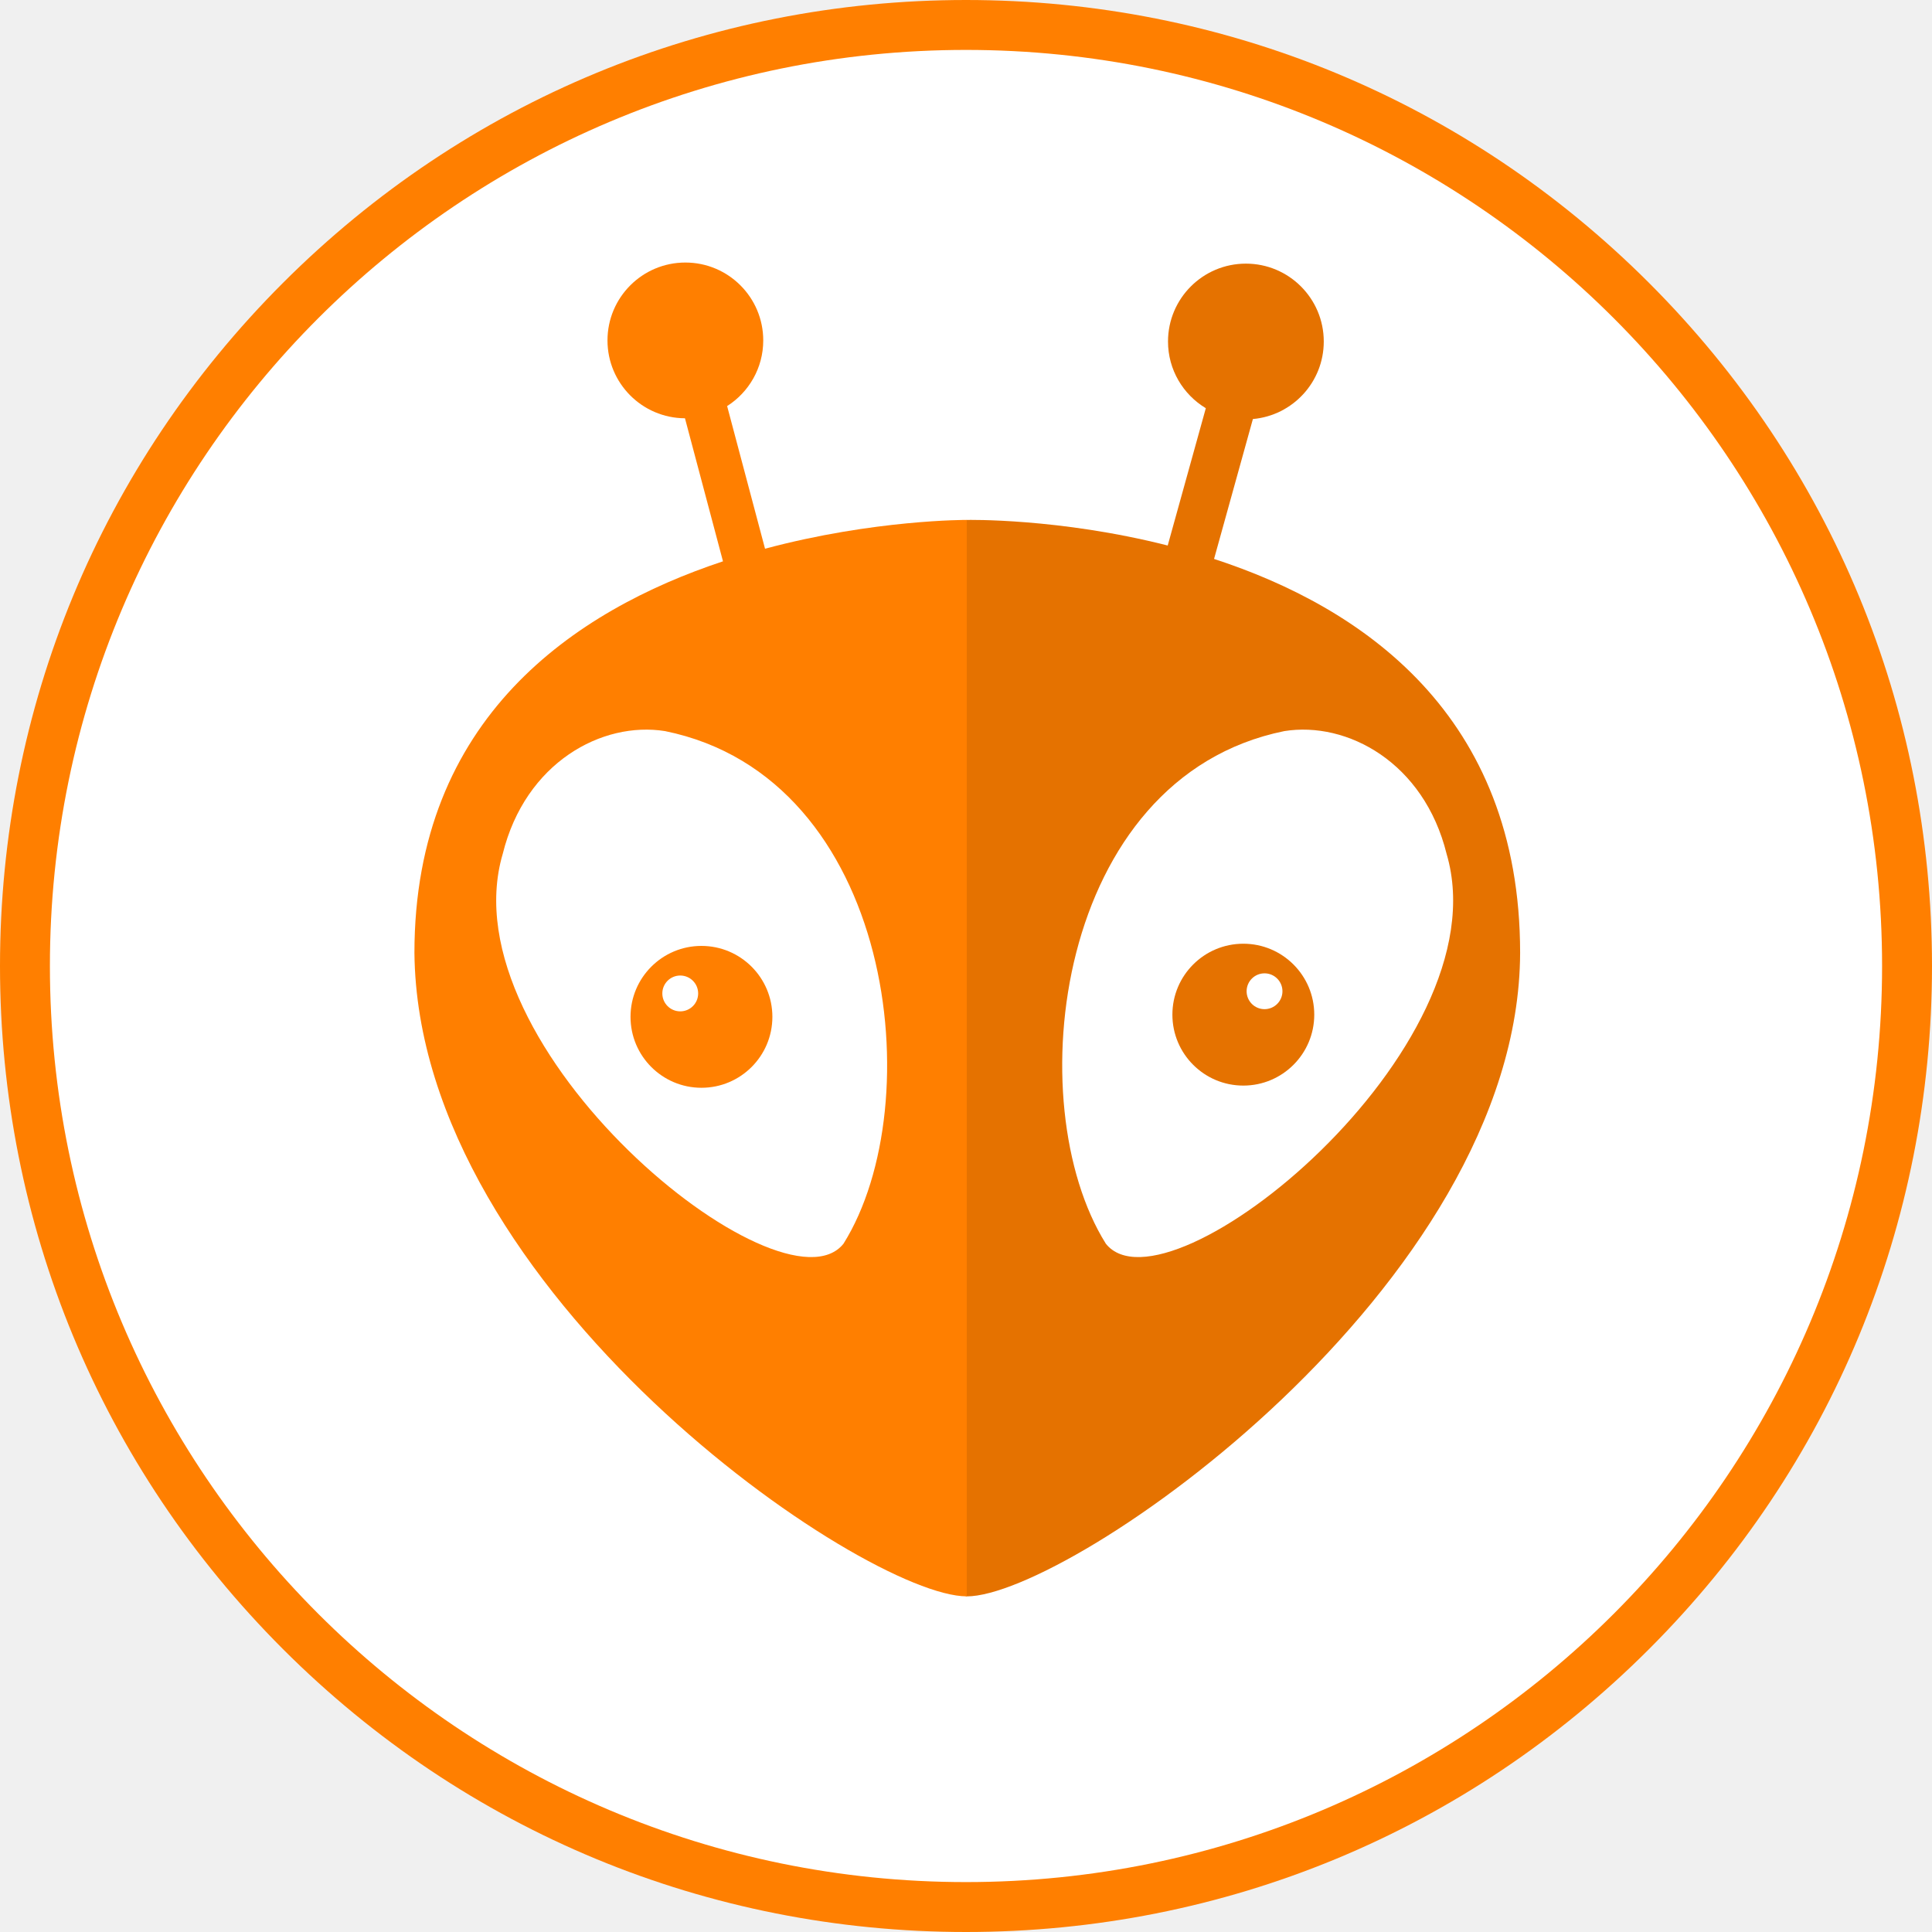
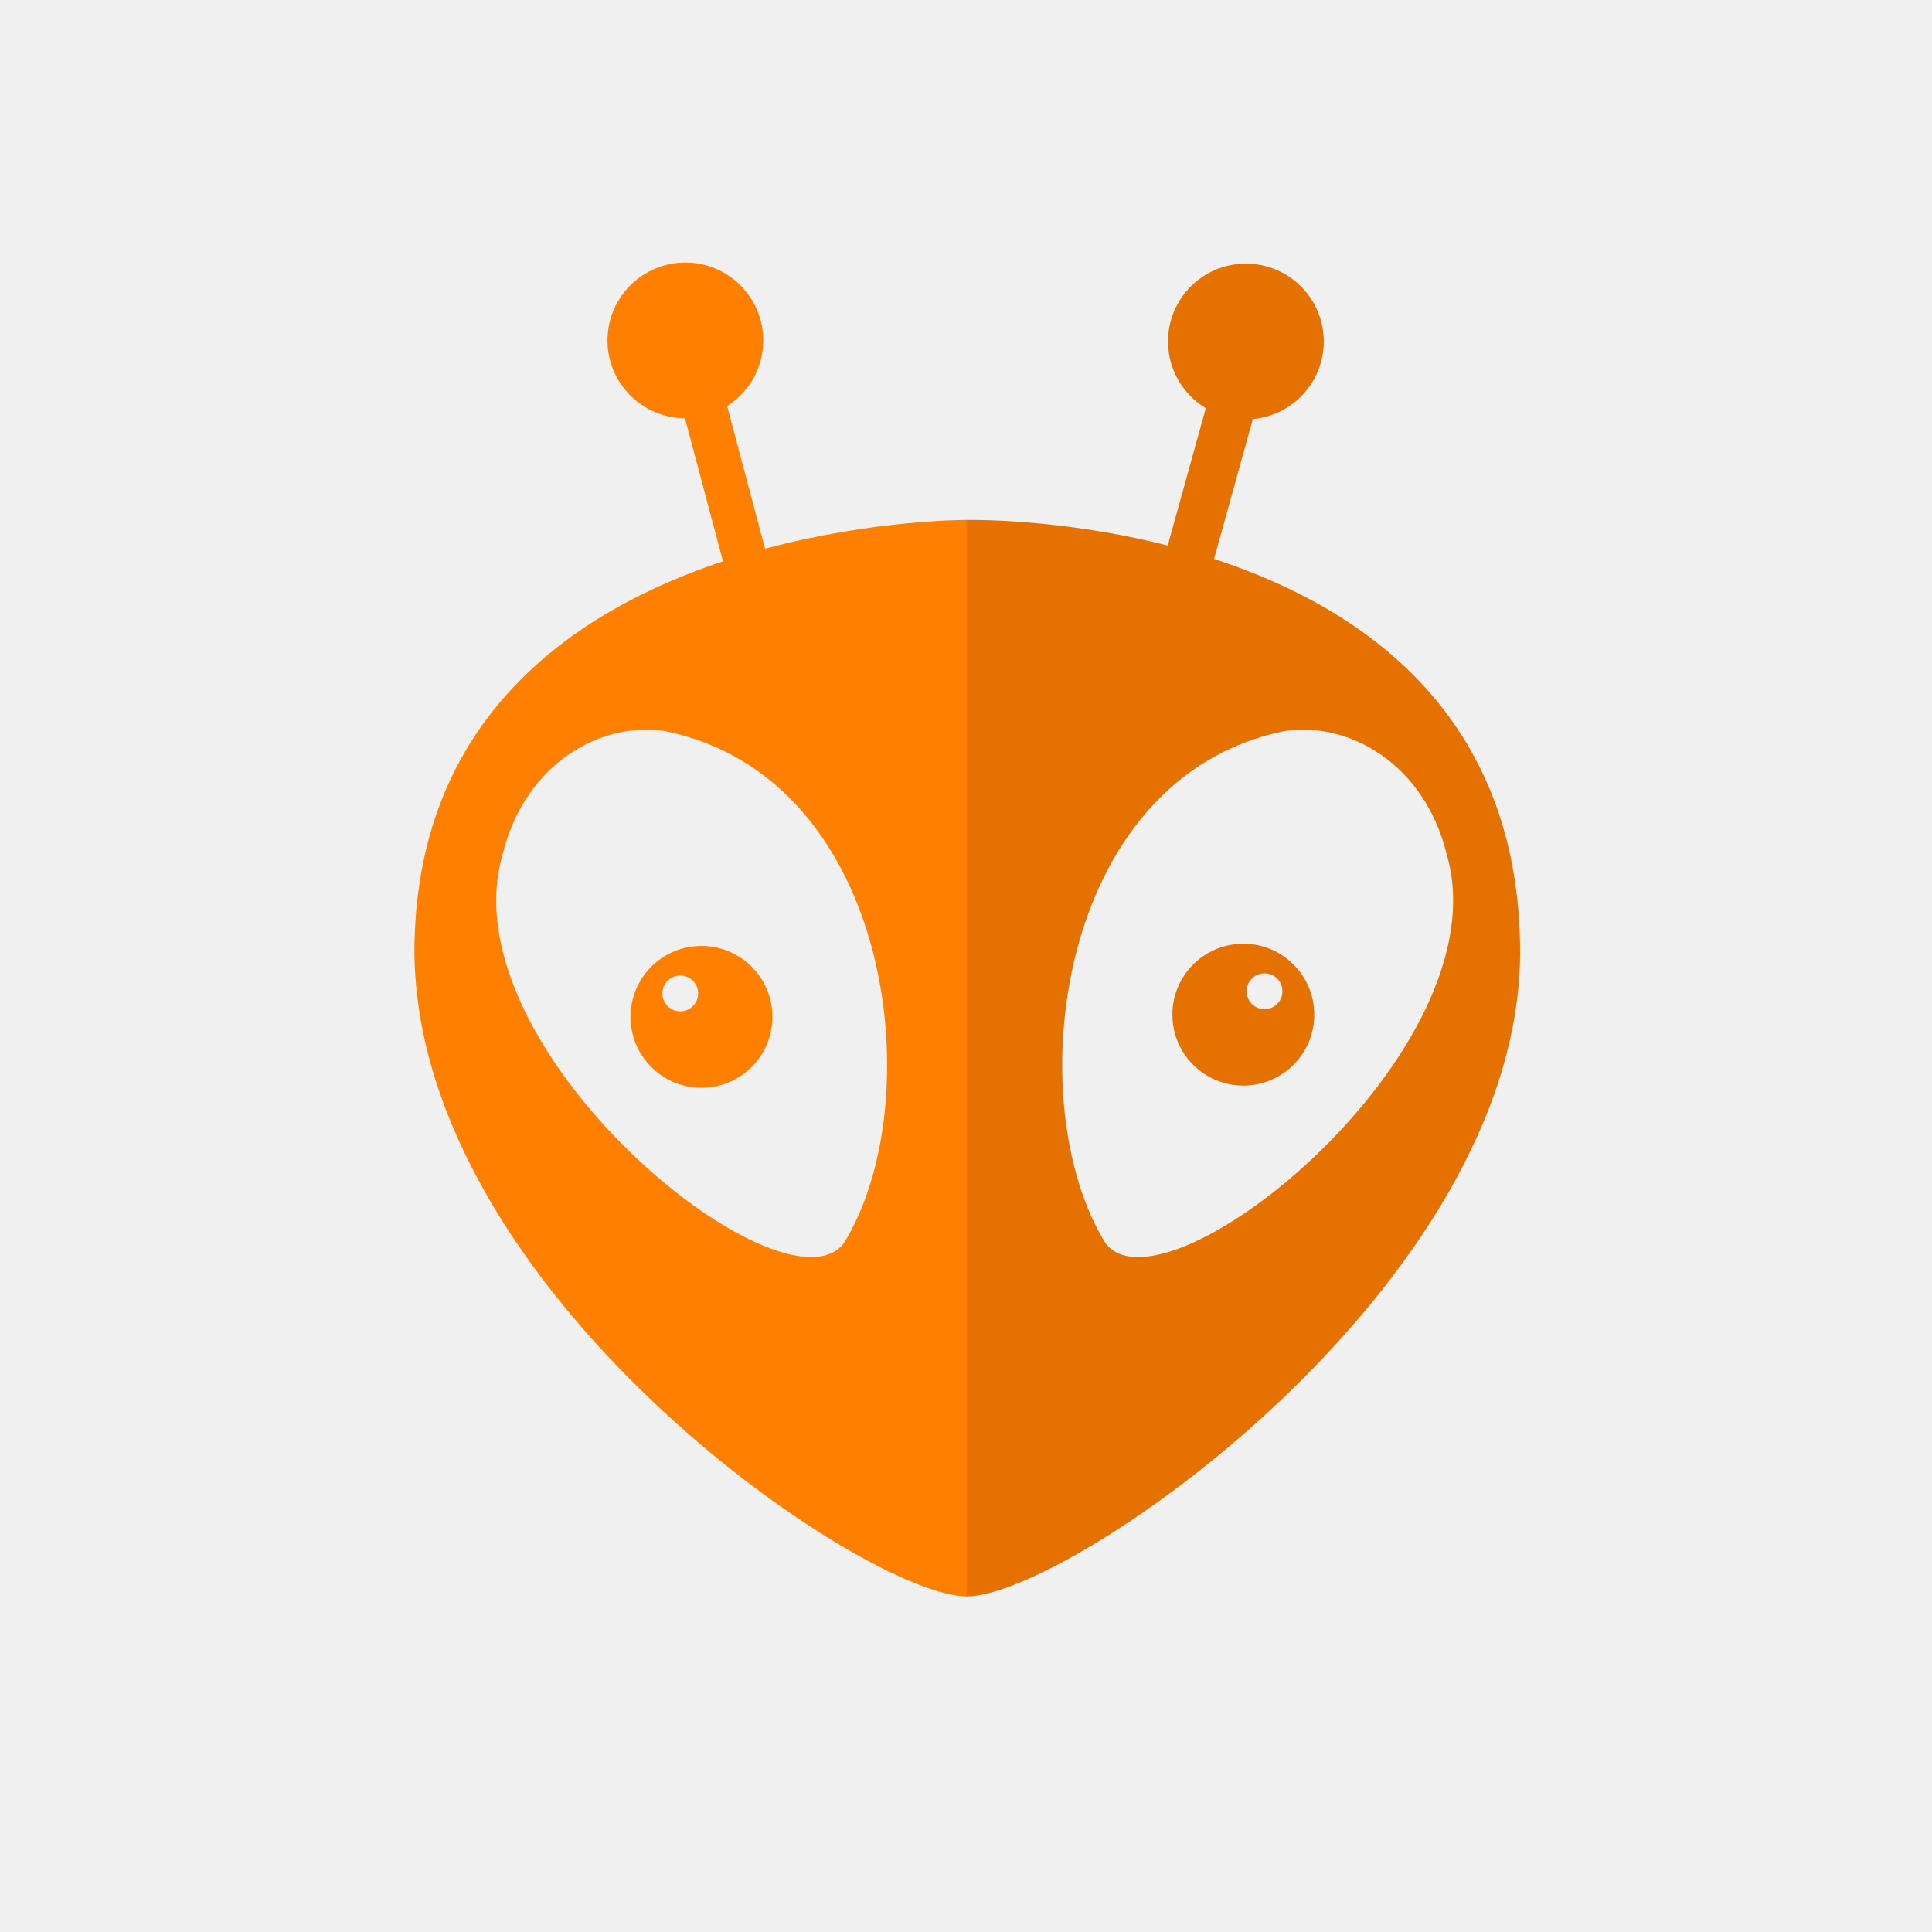
<svg xmlns="http://www.w3.org/2000/svg" width="256px" height="256px" viewBox="0 0 256 256" version="1.1" preserveAspectRatio="xMidYMid">
  <g>
-     <path d="M128,0 C93.81,0 61.666,13.314 37.49,37.49 C13.314,61.666 0,93.81 0,128 C0,162.19 13.314,194.334 37.49,218.51 C61.666,242.686 93.81,256 128,256 C162.19,256 194.334,242.686 218.51,218.51 C242.686,194.334 256,162.19 256,128 C256,93.81 242.686,61.666 218.51,37.49 C194.334,13.314 162.19,0 128,0" fill="#FF7F00" />
-     <path d="M249.386,128 C249.386,195.04 195.039,249.386 128,249.386 C60.96,249.386 6.613,195.04 6.613,128 C6.613,60.96 60.96,6.614 128,6.614 C195.039,6.614 249.386,60.96 249.386,128" fill="#FFFFFF" />
    <path d="M160.869,74.062 L166.014,55.525 C171.278,55.056 175.406,50.639 175.406,45.252 C175.406,39.553 170.786,34.933 165.087,34.933 C159.387,34.933 154.767,39.553 154.767,45.252 C154.767,49.007 156.779,52.283 159.777,54.089 L154.727,72.284 C140.289,68.615 128.101,68.895 128.101,68.895 L125.843,69.904 L125.843,210.776 L128.101,211.529 C141.715,211.529 201.278,170.396 201.424,126.259 C201.424,94.635 180.401,80.434 160.869,74.062 Z M146.531,164.8 C134.914,146.243 139.825,103.049 170.174,96.875 C178.495,95.542 188.683,101.009 191.685,113.154 C199.266,138.92 154.669,174.999 146.531,164.8 Z M164.747,125.048 C159.556,125.048 155.348,129.256 155.348,134.447 C155.348,139.638 159.556,143.846 164.747,143.846 C169.938,143.846 174.146,139.638 174.146,134.447 C174.146,129.256 169.938,125.048 164.747,125.048 Z M167.557,133.72 C166.246,133.72 165.183,132.657 165.183,131.346 C165.183,130.035 166.246,128.972 167.557,128.972 C168.868,128.972 169.931,130.035 169.931,131.346 C169.931,132.657 168.868,133.72 167.557,133.72 Z" fill="#E57200" />
    <path d="M101.371,72.709 L96.348,53.808 C99.222,51.976 101.134,48.768 101.134,45.107 C101.134,39.408 96.514,34.787 90.814,34.787 C85.115,34.787 80.495,39.408 80.495,45.107 C80.495,50.789 85.087,55.396 90.762,55.424 L95.799,74.378 C76.19,80.888 54.914,95.12 54.914,126.259 C55.35,171.268 114.486,211.525 128.1,211.525 L128.1,68.892 C128.1,68.892 115.848,68.83 101.371,72.709 Z M111.766,164.8 C103.628,174.999 59.031,138.92 66.612,113.154 C69.614,101.009 79.802,95.542 88.123,96.875 C118.472,103.049 123.383,146.243 111.766,164.8 Z M92.946,125.338 C87.755,125.338 83.547,129.546 83.547,134.737 C83.547,139.928 87.755,144.136 92.946,144.136 C98.137,144.136 102.345,139.928 102.345,134.737 C102.345,129.546 98.137,125.338 92.946,125.338 Z M90.136,134.01 C88.825,134.01 87.762,132.947 87.762,131.636 C87.762,130.325 88.825,129.262 90.136,129.262 C91.447,129.262 92.51,130.325 92.51,131.636 C92.51,132.947 91.447,134.01 90.136,134.01 Z" fill="#FF7F00" />
  </g>
</svg>
